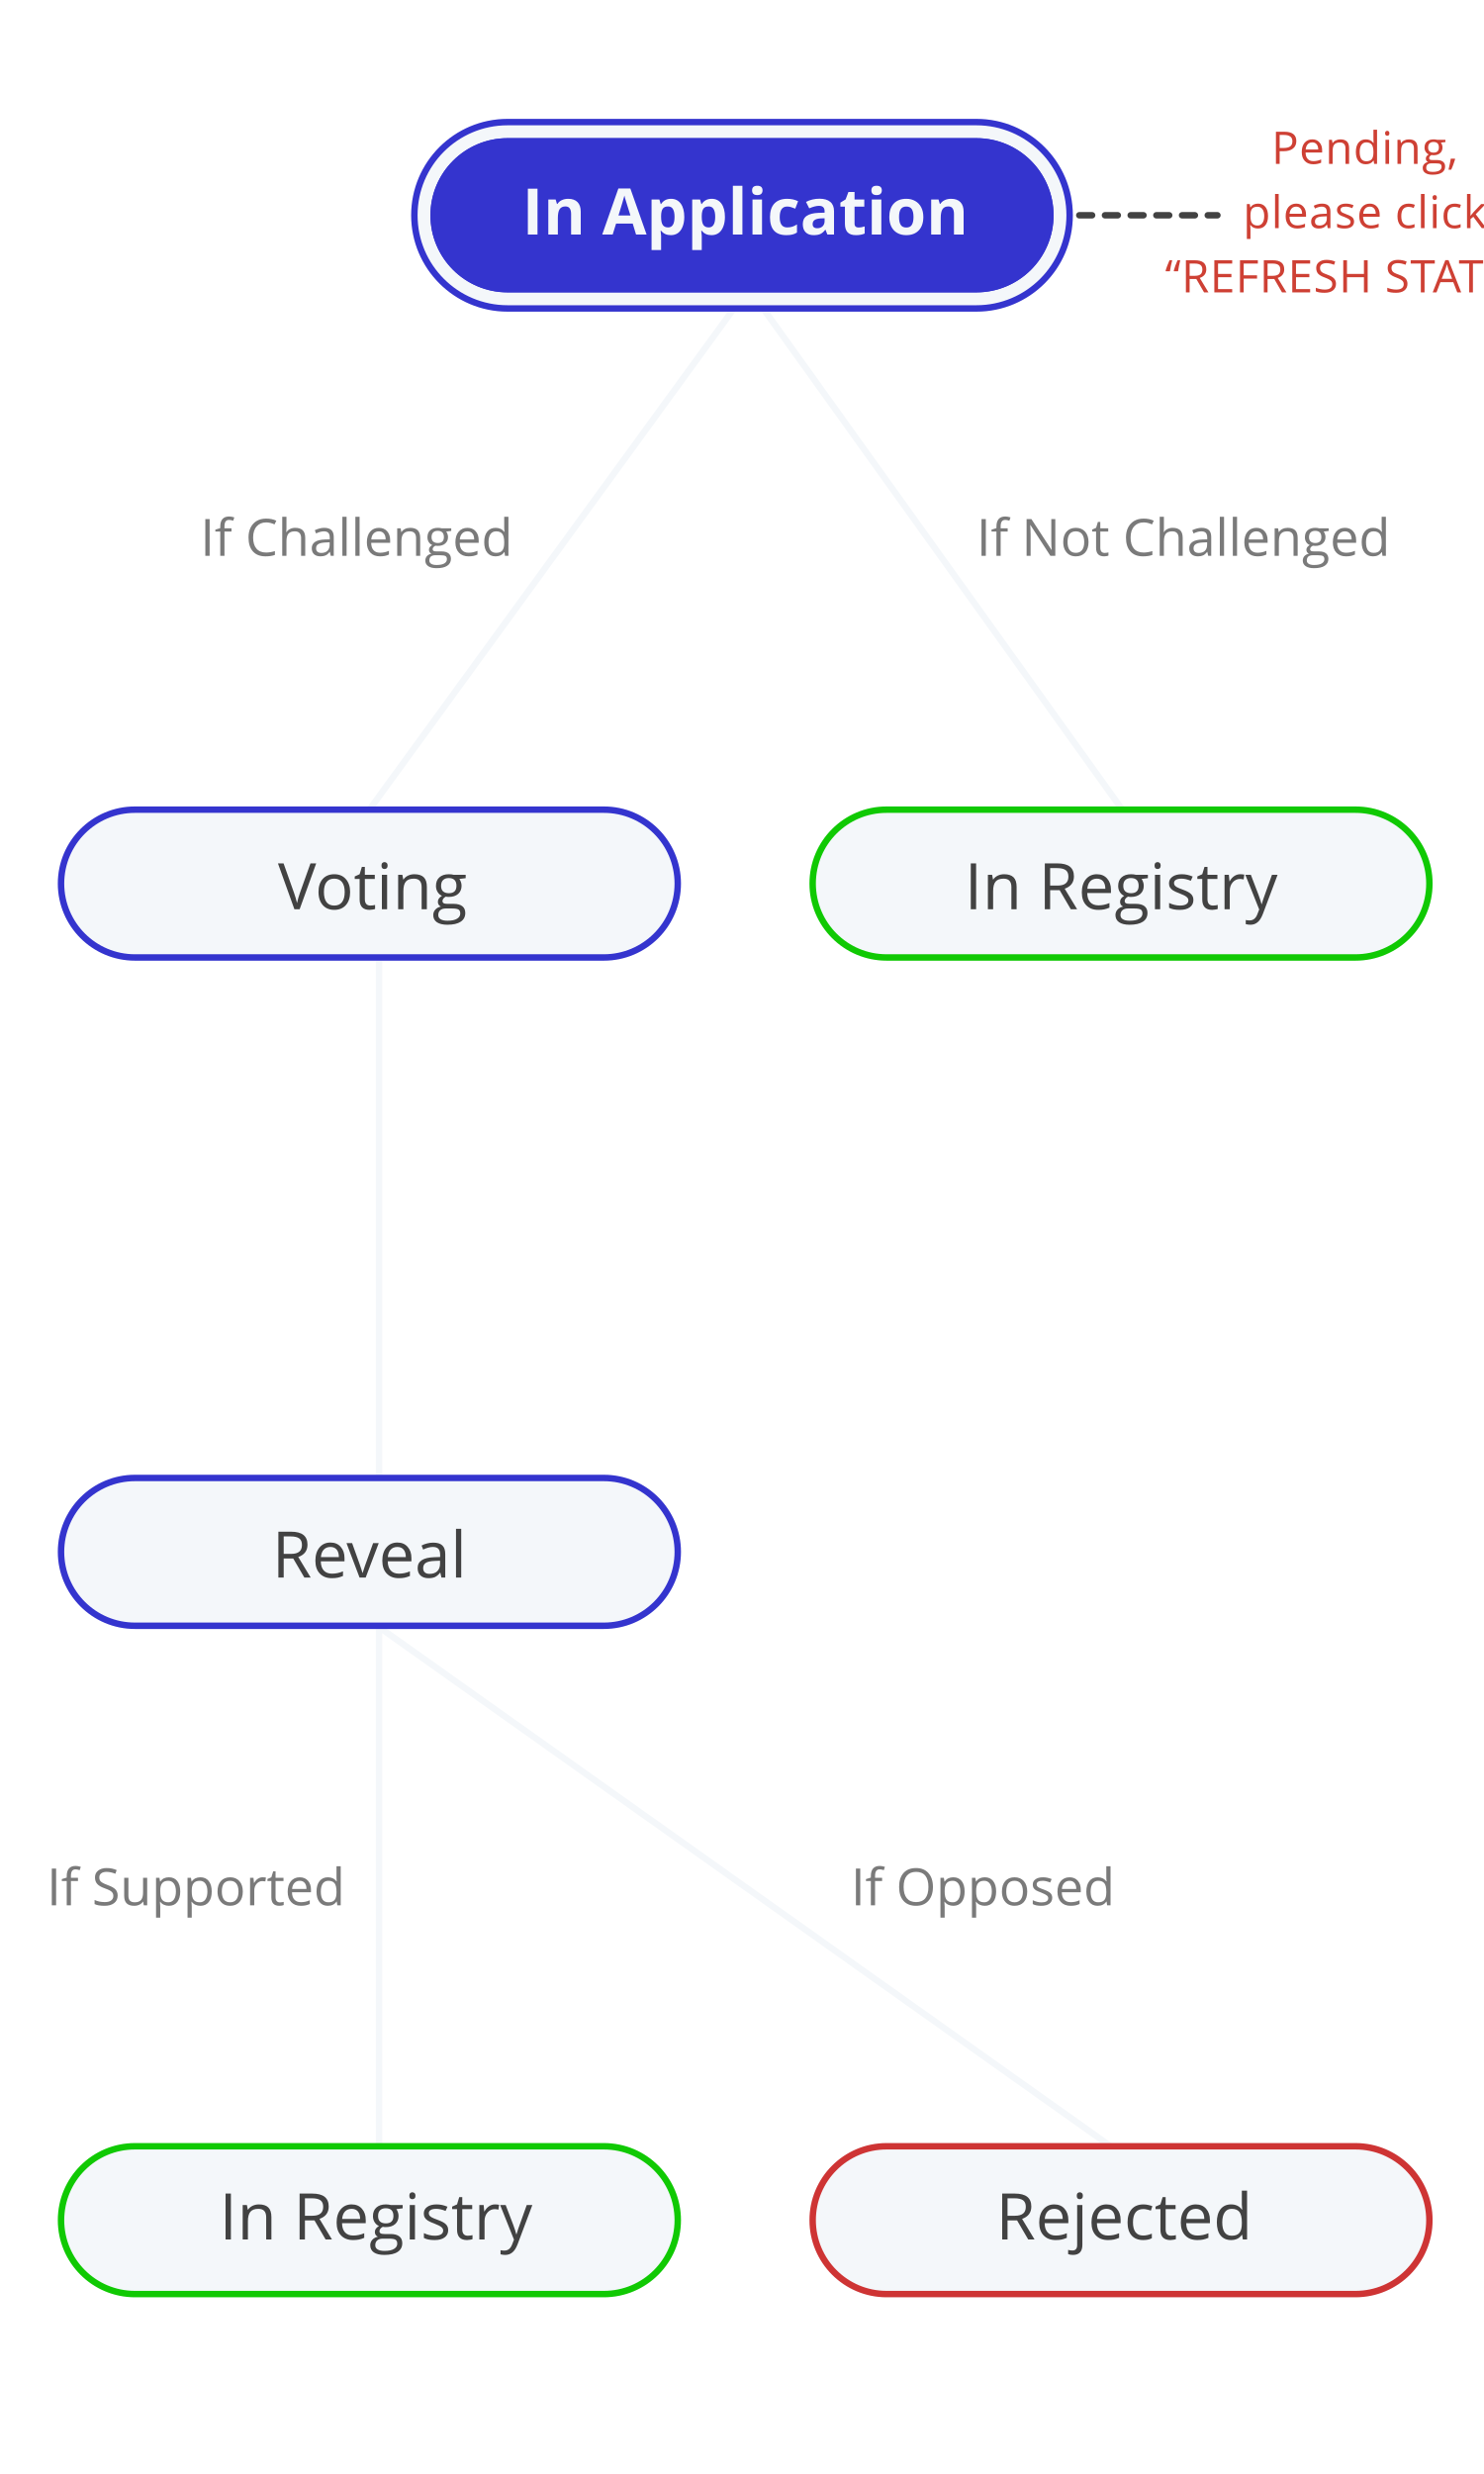
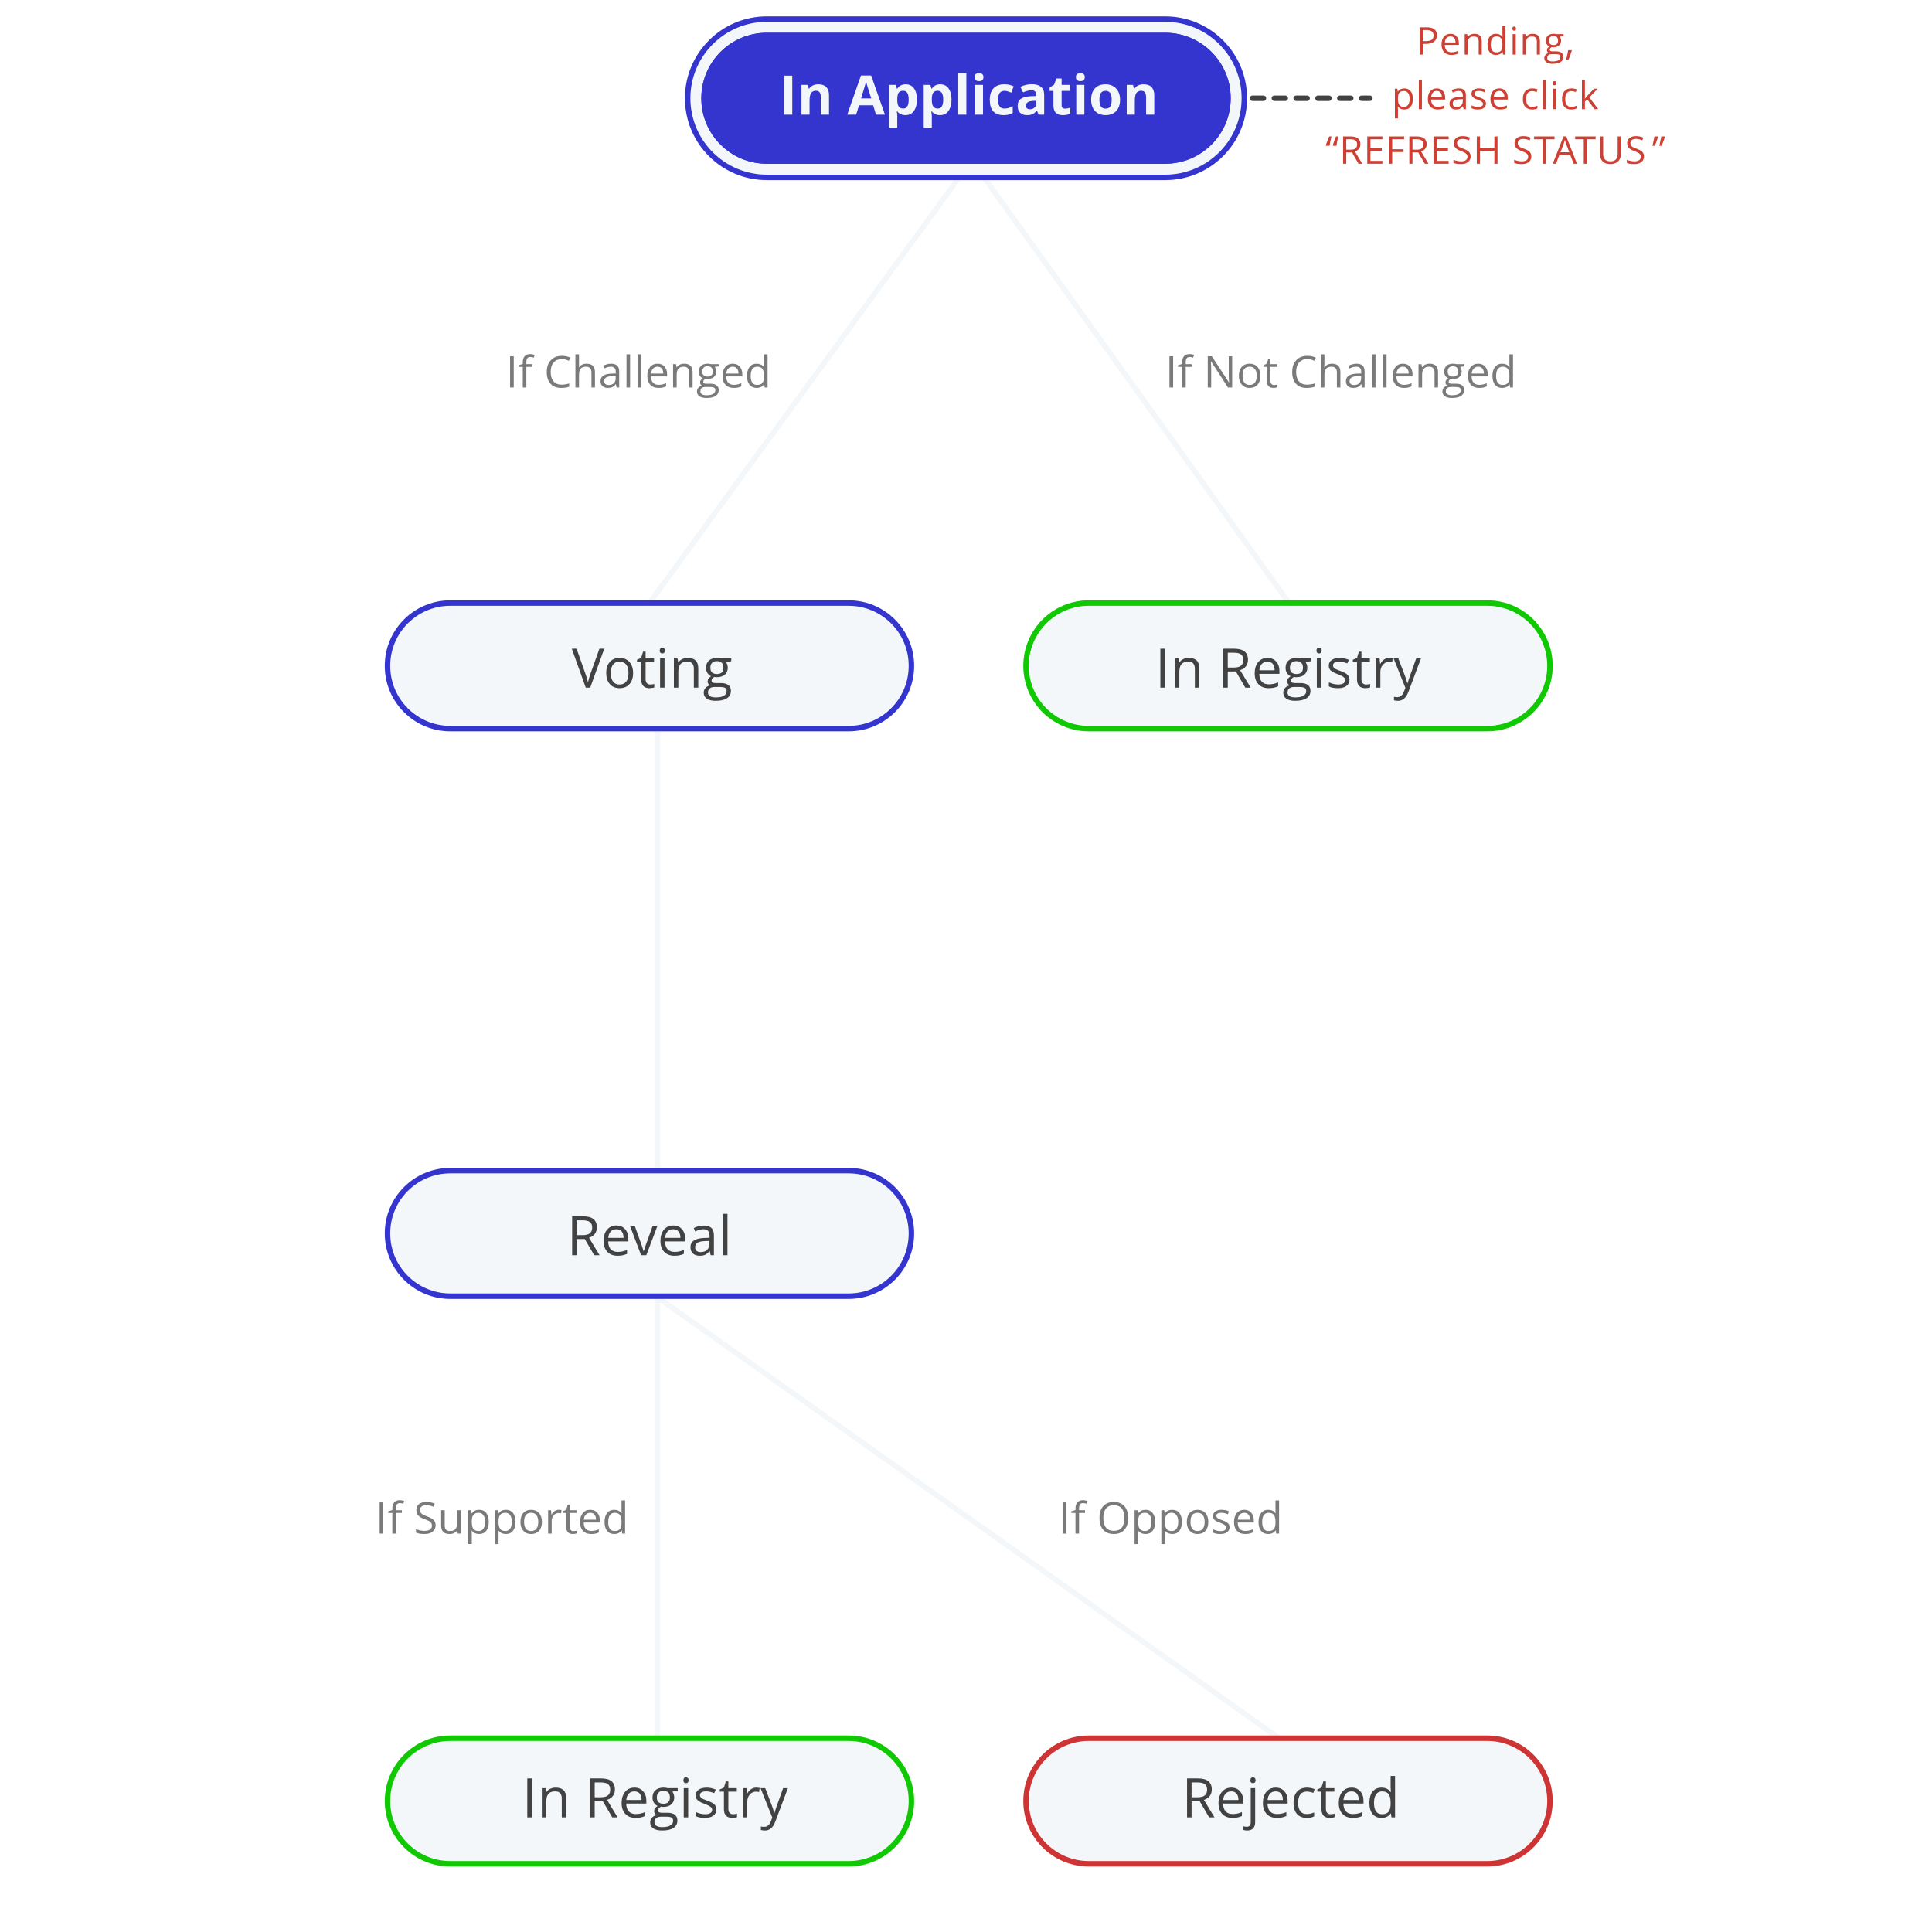
- <svg xmlns="http://www.w3.org/2000/svg" xmlns:xlink="http://www.w3.org/1999/xlink" width="300px" height="500px" viewBox="0 0 231 354" version="1.1">
+ <svg xmlns="http://www.w3.org/2000/svg" xmlns:xlink="http://www.w3.org/1999/xlink" width="400px" height="400px" viewBox="0 0 231 354" version="1.1">
  <defs>
    <rect id="path-1" x="64" y="3" width="103" height="30" rx="15" />
    <rect id="path-2" x="67" y="6" width="97" height="24" rx="12" />
    <rect id="path-3" x="9" y="110" width="97" height="24" rx="12" />
    <rect id="path-4" x="126" y="110" width="97" height="24" rx="12" />
    <rect id="path-5" x="9" y="318" width="97" height="24" rx="12" />
    <rect id="path-6" x="9" y="214" width="97" height="24" rx="12" />
    <rect id="path-7" x="126" y="318" width="97" height="24" rx="12" />
  </defs>
  <g id="Symbols" stroke="none" stroke-width="1" fill="none" fill-rule="evenodd">
    <g id="Map-–-In-Application-(PENDING)">
      <path d="M168,18 L189.506,18" id="Line" stroke="#424242" stroke-linecap="round" stroke-linejoin="round" stroke-dasharray="2,2" />
      <path d="M174.961,110.879 L117,30" id="Line-3" stroke="#F4F7FA" stroke-linecap="square" />
      <path d="M57.5,110.5 L116.343,29.618" id="Line-3" stroke="#F4F7FA" stroke-linecap="round" stroke-linejoin="round" />
      <g id="Rectangle-8-Copy">
        <use fill="#F4F7FA" fill-rule="evenodd" xlink:href="#path-1" />
        <rect stroke="#3434CE" stroke-width="1" x="64.5" y="3.5" width="102" height="29" rx="14.5" />
      </g>
      <path d="M59,324.365 L59,126" id="Line-3" stroke="#F4F7FA" stroke-linecap="square" />
      <path d="M175,320 L58,237" id="Line-3" stroke="#F4F7FA" stroke-linecap="square" />
      <g id="Rectangle-8">
        <use fill="#3434CE" fill-rule="evenodd" xlink:href="#path-2" />
        <rect stroke="#3434CE" stroke-width="1" x="67.5" y="6.5" width="96" height="23" rx="11.5" />
      </g>
      <text id="In-Application" font-family="Open Sans, sans-serif" font-size="10" font-weight="bold" fill="#F4F7FA">
        <tspan x="81.261" y="21">In Application</tspan>
      </text>
      <g id="Rectangle-8-Copy">
        <use fill="#F4F7FA" fill-rule="evenodd" xlink:href="#path-3" />
        <rect stroke="#3434CE" stroke-width="1" x="9.5" y="110.5" width="96" height="23" rx="11.5" />
      </g>
      <text id="Voting" font-family="Open Sans, sans-serif" font-size="10" font-weight="normal" fill="#424242">
        <tspan x="43.266" y="126">Voting</tspan>
      </text>
      <g id="Rectangle-8-Copy-2">
        <use fill="#F4F7FA" fill-rule="evenodd" xlink:href="#path-4" />
        <rect stroke="#10C903" stroke-width="1" x="126.5" y="110.5" width="96" height="23" rx="11.5" />
      </g>
      <text id="In-Registry" font-family="Open Sans, sans-serif" font-size="10" font-weight="normal" fill="#424242">
        <tspan x="150.127" y="126">In Registry</tspan>
      </text>
      <g id="Rectangle-8-Copy">
        <use fill="#F4F7FA" fill-rule="evenodd" xlink:href="#path-5" />
        <rect stroke="#10C903" stroke-width="1" x="9.5" y="318.5" width="96" height="23" rx="11.5" />
      </g>
      <text id="In-Registry" font-family="Open Sans, sans-serif" font-size="10" font-weight="normal" fill="#424242">
        <tspan x="34.127" y="333">In Registry</tspan>
      </text>
      <g id="Rectangle-8-Copy-3">
        <use fill="#F4F7FA" fill-rule="evenodd" xlink:href="#path-6" />
        <rect stroke="#3434CE" stroke-width="1" x="9.5" y="214.5" width="96" height="23" rx="11.5" />
      </g>
      <text id="Reveal" font-family="Open Sans, sans-serif" font-size="10" font-weight="normal" fill="#424242">
        <tspan x="42.349" y="230">Reveal</tspan>
      </text>
      <g id="Rectangle-8-Copy-2">
        <use fill="#F4F7FA" fill-rule="evenodd" xlink:href="#path-7" />
        <rect stroke="#CE3434" stroke-width="1" x="126.5" y="318.5" width="96" height="23" rx="11.5" />
      </g>
      <text id="Rejected" font-family="Open Sans, sans-serif" font-size="10" font-weight="normal" fill="#424242">
        <tspan x="155.02" y="333">Rejected</tspan>
      </text>
      <text id="If-Challenged" opacity="0.7" font-family="Open Sans, sans-serif" font-size="8" font-weight="normal" fill="#424242">
        <tspan x="31.178" y="71">If Challenged</tspan>
      </text>
      <text id="If-Supported" opacity="0.7" font-family="Open Sans, sans-serif" font-size="8" font-weight="normal" fill="#424242">
        <tspan x="7.281" y="281">If Supported</tspan>
      </text>
      <text id="If-Opposed" opacity="0.7" font-family="Open Sans, sans-serif" font-size="8" font-weight="normal" fill="#424242">
        <tspan x="132.453" y="281">If Opposed</tspan>
      </text>
      <text id="If-Not-Challenged" opacity="0.7" font-family="Open Sans, sans-serif" font-size="8" font-weight="normal" fill="#424242">
        <tspan x="152" y="71">If Not Challenged</tspan>
      </text>
      <text id="Pending,-please-clic" font-family="Open Sans, sans-serif" font-size="7" font-weight="normal" line-spacing="10" letter-spacing="0.1" fill="#CE4034">
        <tspan x="197.927" y="10">Pending,</tspan>
        <tspan x="193.477" y="20">please click </tspan>
        <tspan x="181.361" y="30">“</tspan>
        <tspan x="183.912" y="30" font-family="Open Sans, sans-serif" font-weight="500">REFRESH STATUS</tspan>
        <tspan x="241.188" y="30">”</tspan>
      </text>
    </g>
  </g>
</svg>
